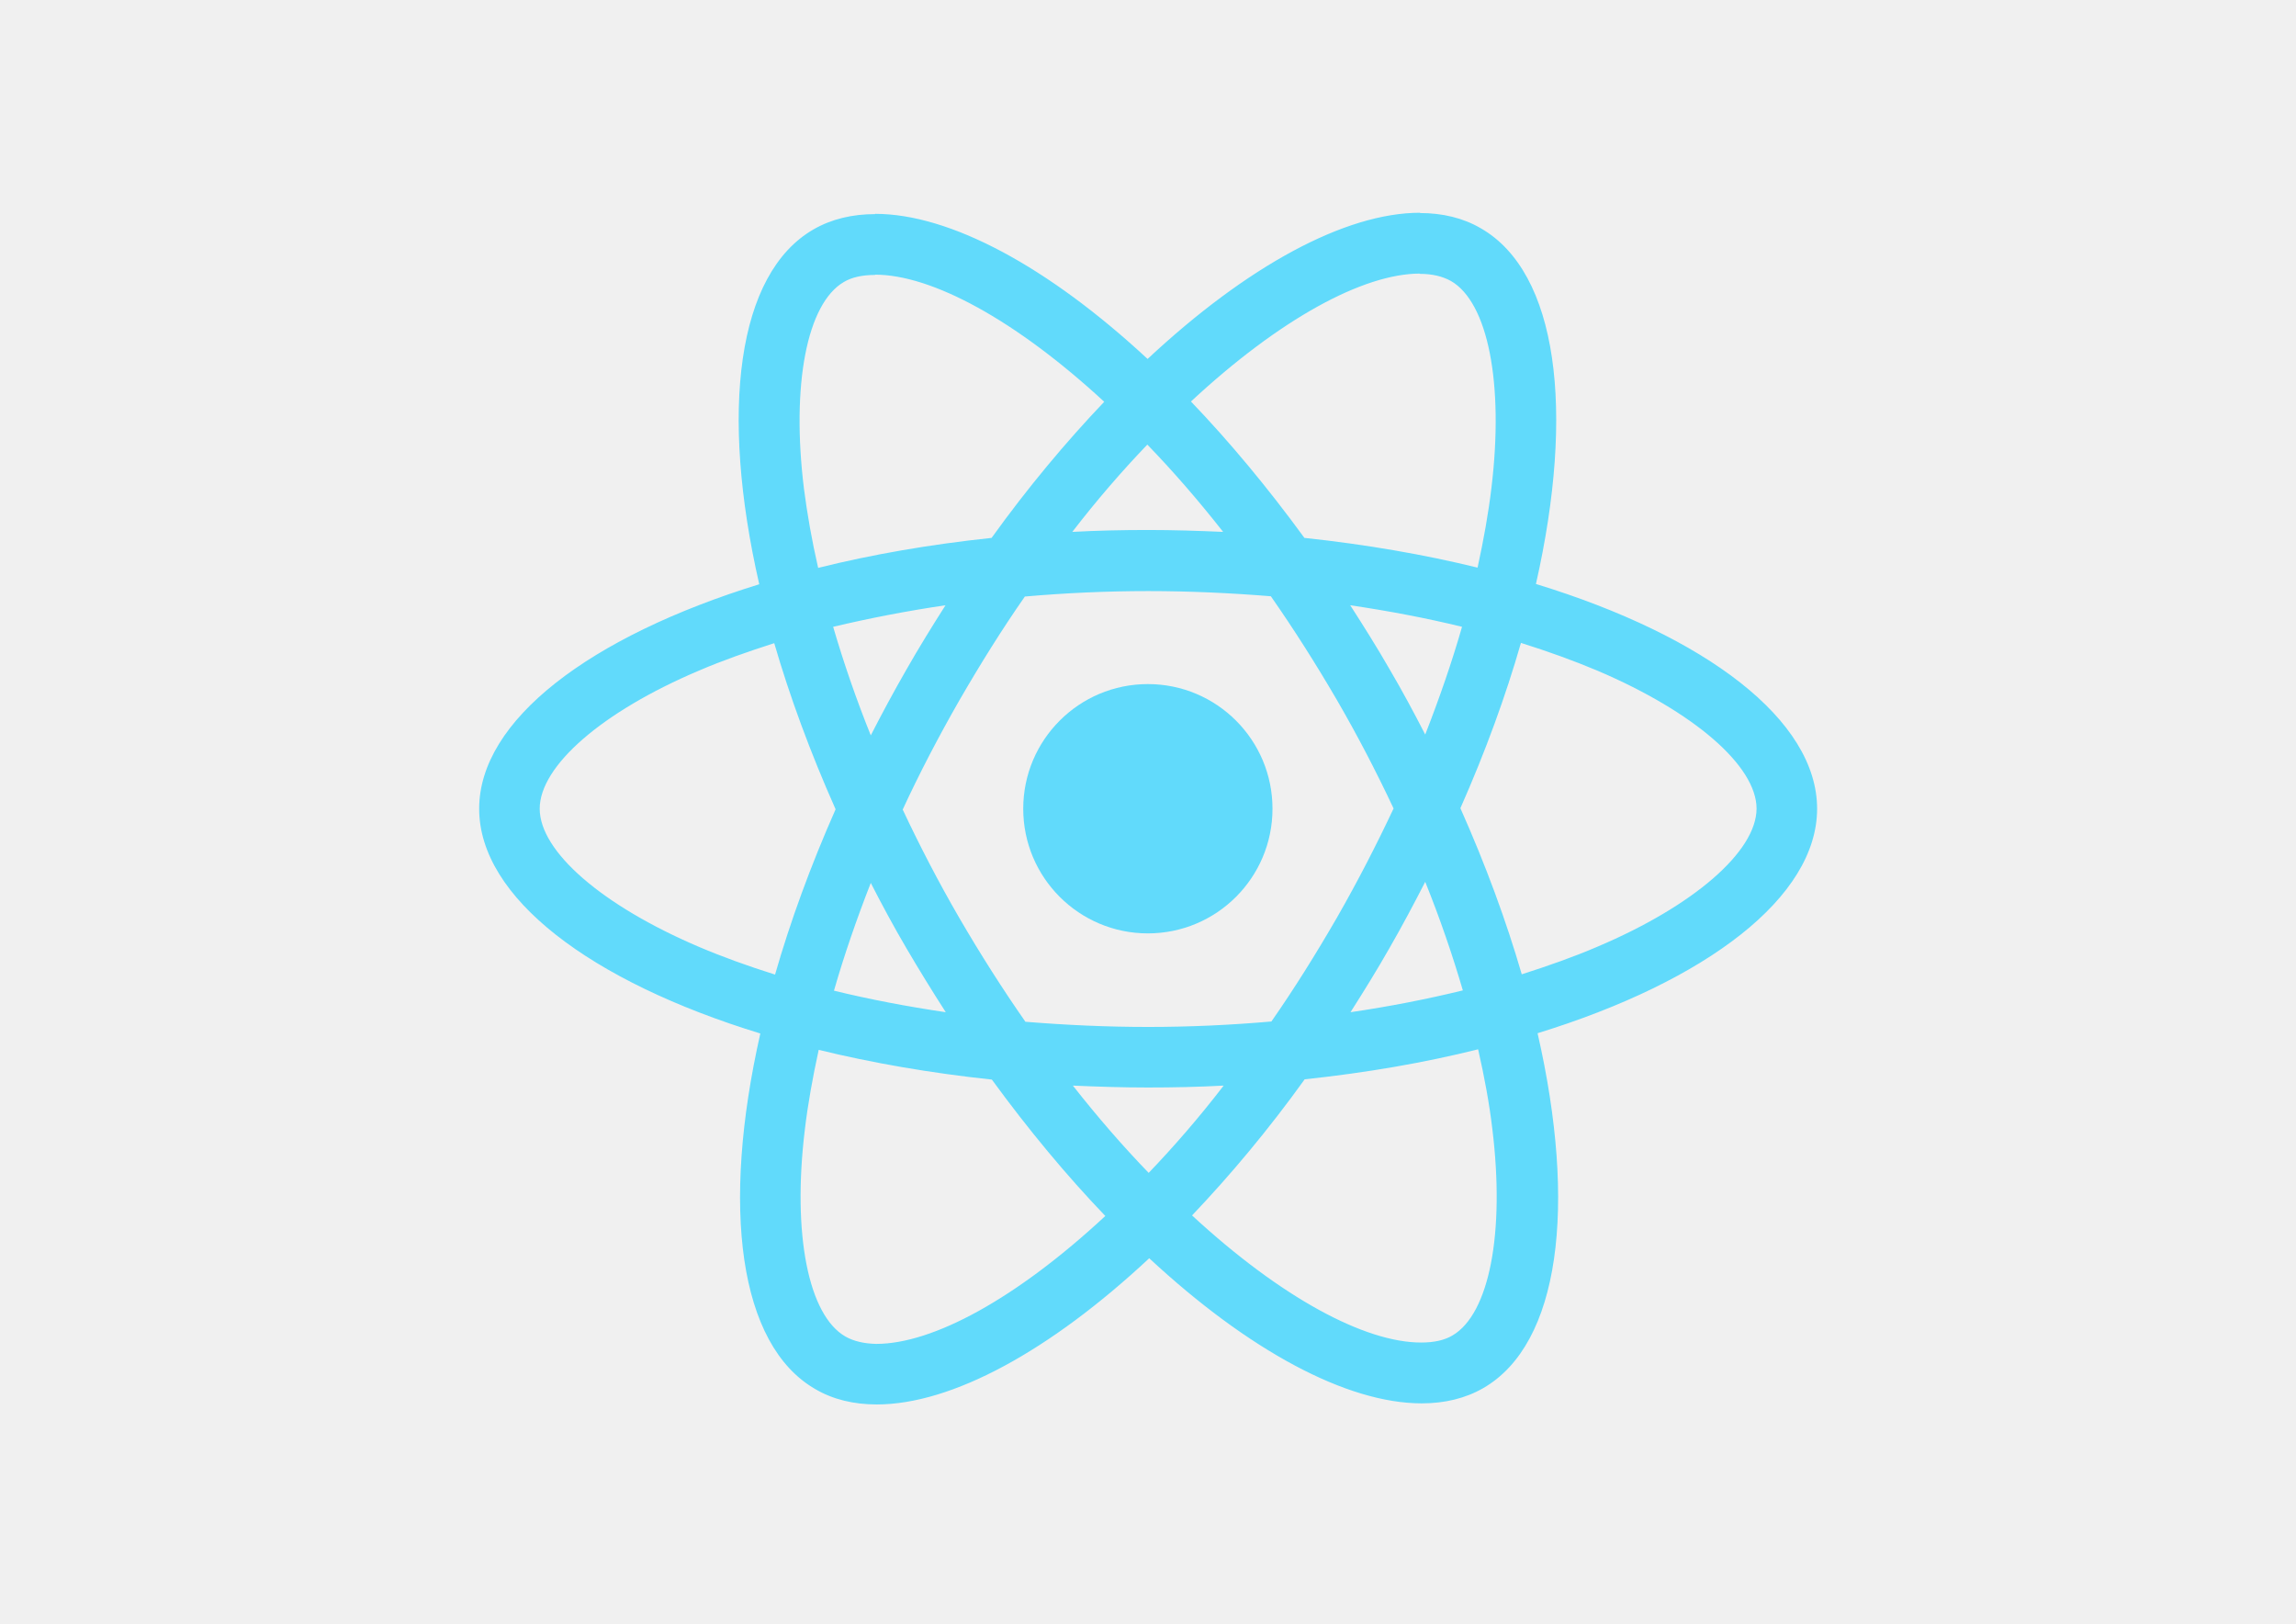
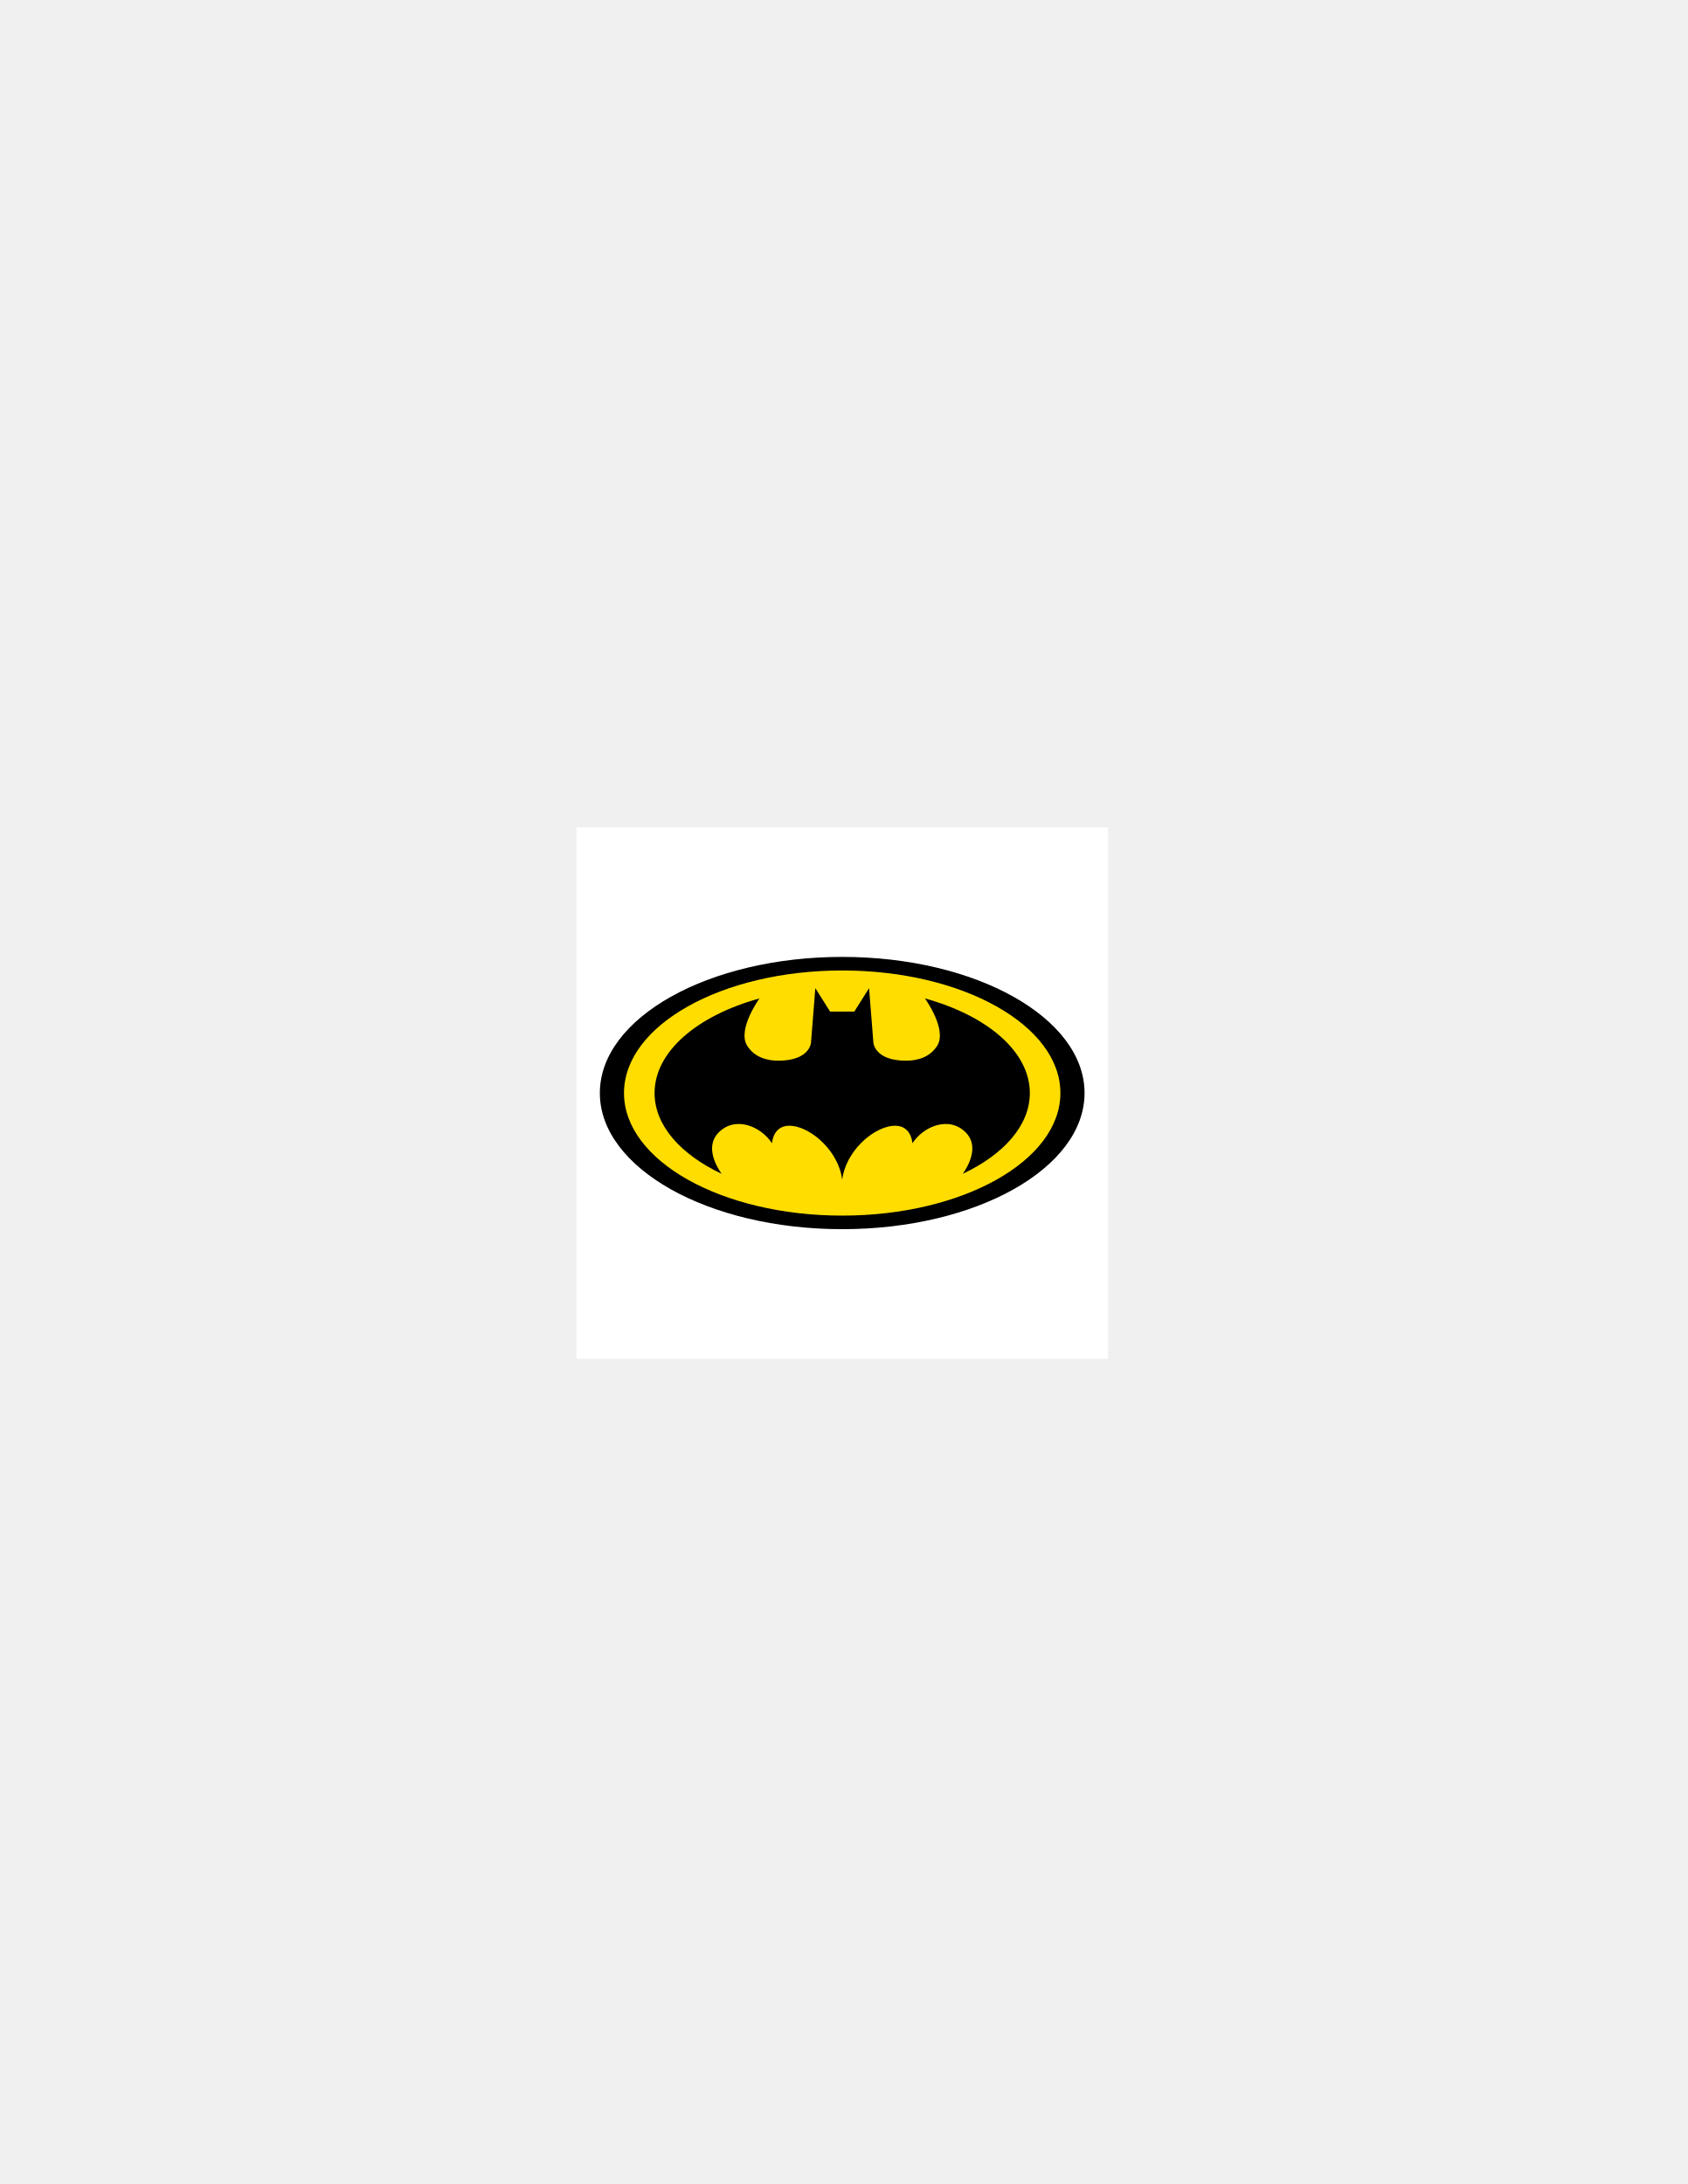
- <svg xmlns="http://www.w3.org/2000/svg" viewBox="0 0 841.9 595.3">
-   <g fill="#61DAFB">
-     <path d="M666.3 296.5c0-32.5-40.7-63.3-103.1-82.4 14.4-63.6 8-114.2-20.2-130.4-6.5-3.8-14.1-5.6-22.4-5.6v22.3c4.6 0 8.3.9 11.4 2.6 13.6 7.8 19.5 37.5 14.9 75.7-1.1 9.4-2.9 19.3-5.1 29.4-19.6-4.8-41-8.5-63.5-10.9-13.5-18.5-27.5-35.3-41.6-50 32.6-30.3 63.2-46.9 84-46.9V78c-27.5 0-63.5 19.6-99.9 53.6-36.4-33.8-72.4-53.2-99.9-53.2v22.3c20.7 0 51.4 16.5 84 46.6-14 14.7-28 31.4-41.3 49.9-22.6 2.4-44 6.1-63.6 11-2.3-10-4-19.7-5.2-29-4.7-38.2 1.1-67.9 14.6-75.8 3-1.8 6.9-2.6 11.5-2.6V78.5c-8.4 0-16 1.8-22.6 5.6-28.1 16.2-34.4 66.7-19.9 130.1-62.2 19.2-102.7 49.9-102.7 82.3 0 32.5 40.7 63.3 103.1 82.4-14.4 63.6-8 114.2 20.2 130.4 6.5 3.8 14.1 5.6 22.5 5.6 27.5 0 63.5-19.6 99.9-53.6 36.4 33.8 72.4 53.2 99.9 53.2 8.4 0 16-1.8 22.6-5.6 28.1-16.2 34.4-66.7 19.9-130.1 62-19.1 102.5-49.9 102.5-82.3zm-130.2-66.7c-3.7 12.9-8.3 26.2-13.5 39.5-4.1-8-8.4-16-13.1-24-4.6-8-9.5-15.8-14.4-23.4 14.2 2.1 27.9 4.7 41 7.9zm-45.8 106.5c-7.8 13.5-15.8 26.3-24.1 38.2-14.9 1.3-30 2-45.2 2-15.1 0-30.2-.7-45-1.9-8.3-11.9-16.4-24.6-24.2-38-7.6-13.1-14.5-26.4-20.8-39.8 6.2-13.4 13.2-26.8 20.7-39.9 7.8-13.5 15.8-26.3 24.1-38.2 14.9-1.3 30-2 45.2-2 15.1 0 30.2.7 45 1.9 8.3 11.9 16.4 24.6 24.2 38 7.6 13.1 14.5 26.4 20.8 39.8-6.3 13.4-13.2 26.8-20.7 39.9zm32.3-13c5.4 13.4 10 26.8 13.8 39.8-13.1 3.2-26.9 5.9-41.2 8 4.9-7.7 9.8-15.6 14.4-23.7 4.6-8 8.9-16.1 13-24.1zM421.2 430c-9.3-9.6-18.6-20.3-27.8-32 9 .4 18.2.7 27.5.7 9.4 0 18.7-.2 27.8-.7-9 11.7-18.3 22.4-27.5 32zm-74.4-58.9c-14.2-2.1-27.9-4.7-41-7.9 3.7-12.9 8.3-26.2 13.5-39.5 4.1 8 8.4 16 13.1 24 4.7 8 9.5 15.8 14.4 23.4zM420.7 163c9.3 9.6 18.6 20.3 27.8 32-9-.4-18.2-.7-27.5-.7-9.4 0-18.7.2-27.8.7 9-11.7 18.3-22.4 27.5-32zm-74 58.9c-4.9 7.7-9.8 15.6-14.4 23.7-4.6 8-8.9 16-13 24-5.4-13.4-10-26.8-13.8-39.8 13.1-3.1 26.9-5.8 41.2-7.9zm-90.5 125.2c-35.4-15.1-58.3-34.9-58.3-50.6 0-15.7 22.9-35.6 58.3-50.6 8.6-3.7 18-7 27.7-10.1 5.7 19.6 13.2 40 22.5 60.9-9.2 20.8-16.6 41.1-22.2 60.6-9.9-3.1-19.3-6.5-28-10.2zM310 490c-13.6-7.8-19.5-37.5-14.9-75.7 1.1-9.4 2.9-19.3 5.1-29.4 19.6 4.8 41 8.5 63.5 10.9 13.5 18.5 27.5 35.3 41.6 50-32.6 30.3-63.2 46.9-84 46.9-4.5-.1-8.3-1-11.3-2.7zm237.2-76.2c4.7 38.2-1.1 67.9-14.6 75.8-3 1.8-6.9 2.6-11.5 2.6-20.7 0-51.4-16.5-84-46.6 14-14.7 28-31.4 41.3-49.9 22.6-2.4 44-6.1 63.6-11 2.3 10.1 4.1 19.8 5.2 29.1zm38.5-66.7c-8.6 3.7-18 7-27.7 10.1-5.7-19.6-13.2-40-22.5-60.9 9.2-20.8 16.6-41.1 22.2-60.6 9.9 3.1 19.3 6.5 28.1 10.2 35.4 15.1 58.3 34.9 58.3 50.6-.1 15.7-23 35.6-58.4 50.6zM320.8 78.4z" />
-     <circle cx="420.9" cy="296.5" r="45.7" />
-     <path d="M520.5 78.1z" />
+ <svg xmlns="http://www.w3.org/2000/svg" version="1.1" id="Layer_1" x="0px" y="0px" width="612px" height="792px" viewBox="0 0 612 792" enable-background="new 0 0 612 792" xml:space="preserve">
+   <g>
+     <polygon fill-rule="evenodd" clip-rule="evenodd" fill="#FFFFFF" points="209,300 401.756,300 401.756,492.756 209,492.756    209,300  " />
+     <path d="M305.378,347.01c48.53,0,87.874,22.104,87.874,49.368c0,27.265-39.344,49.367-87.874,49.367   c-48.531,0-87.874-22.103-87.874-49.367C217.504,369.114,256.847,347.01,305.378,347.01L305.378,347.01z" />
+     <path fill="#FFDD00" d="M335.381,362.068c0,0,8.182,11.324,4.426,17.192c-2.754,4.305-7.377,5.384-11.266,5.384   c-11.438,0-11.85-6.506-11.85-6.506l-1.571-19.8l-5.343,8.486h-8.8l-5.343-8.486l-1.571,19.8c0,0-0.413,6.506-11.851,6.506   c-3.888,0-8.51-1.08-11.265-5.384c-3.756-5.869,4.426-17.192,4.426-17.192c-22.527,6.229-38.03,19.251-38.03,34.31   c0,11.756,9.451,22.27,24.313,29.281c-1.76-2.483-6.095-9.704-1.222-14.834c5.972-6.285,15.4-2.513,19.486,3.772   c0,0,0.314-7.229,7.543-6.285c7.229,0.941,16.657,9.429,17.914,19.484c1.257-10.056,10.686-18.543,17.914-19.484   c7.229-0.944,7.543,6.285,7.543,6.285c4.086-6.285,13.515-10.058,19.487-3.772c4.872,5.13,0.537,12.351-1.223,14.834   c14.862-7.012,24.313-17.525,24.313-29.281C373.411,381.32,357.907,368.298,335.381,362.068L335.381,362.068z M305.378,351.931   c43.694,0,79.116,19.9,79.116,44.447s-35.422,44.448-79.116,44.448c-43.695,0-79.118-19.901-79.118-44.448   S261.683,351.931,305.378,351.931L305.378,351.931z" />
  </g>
</svg>
